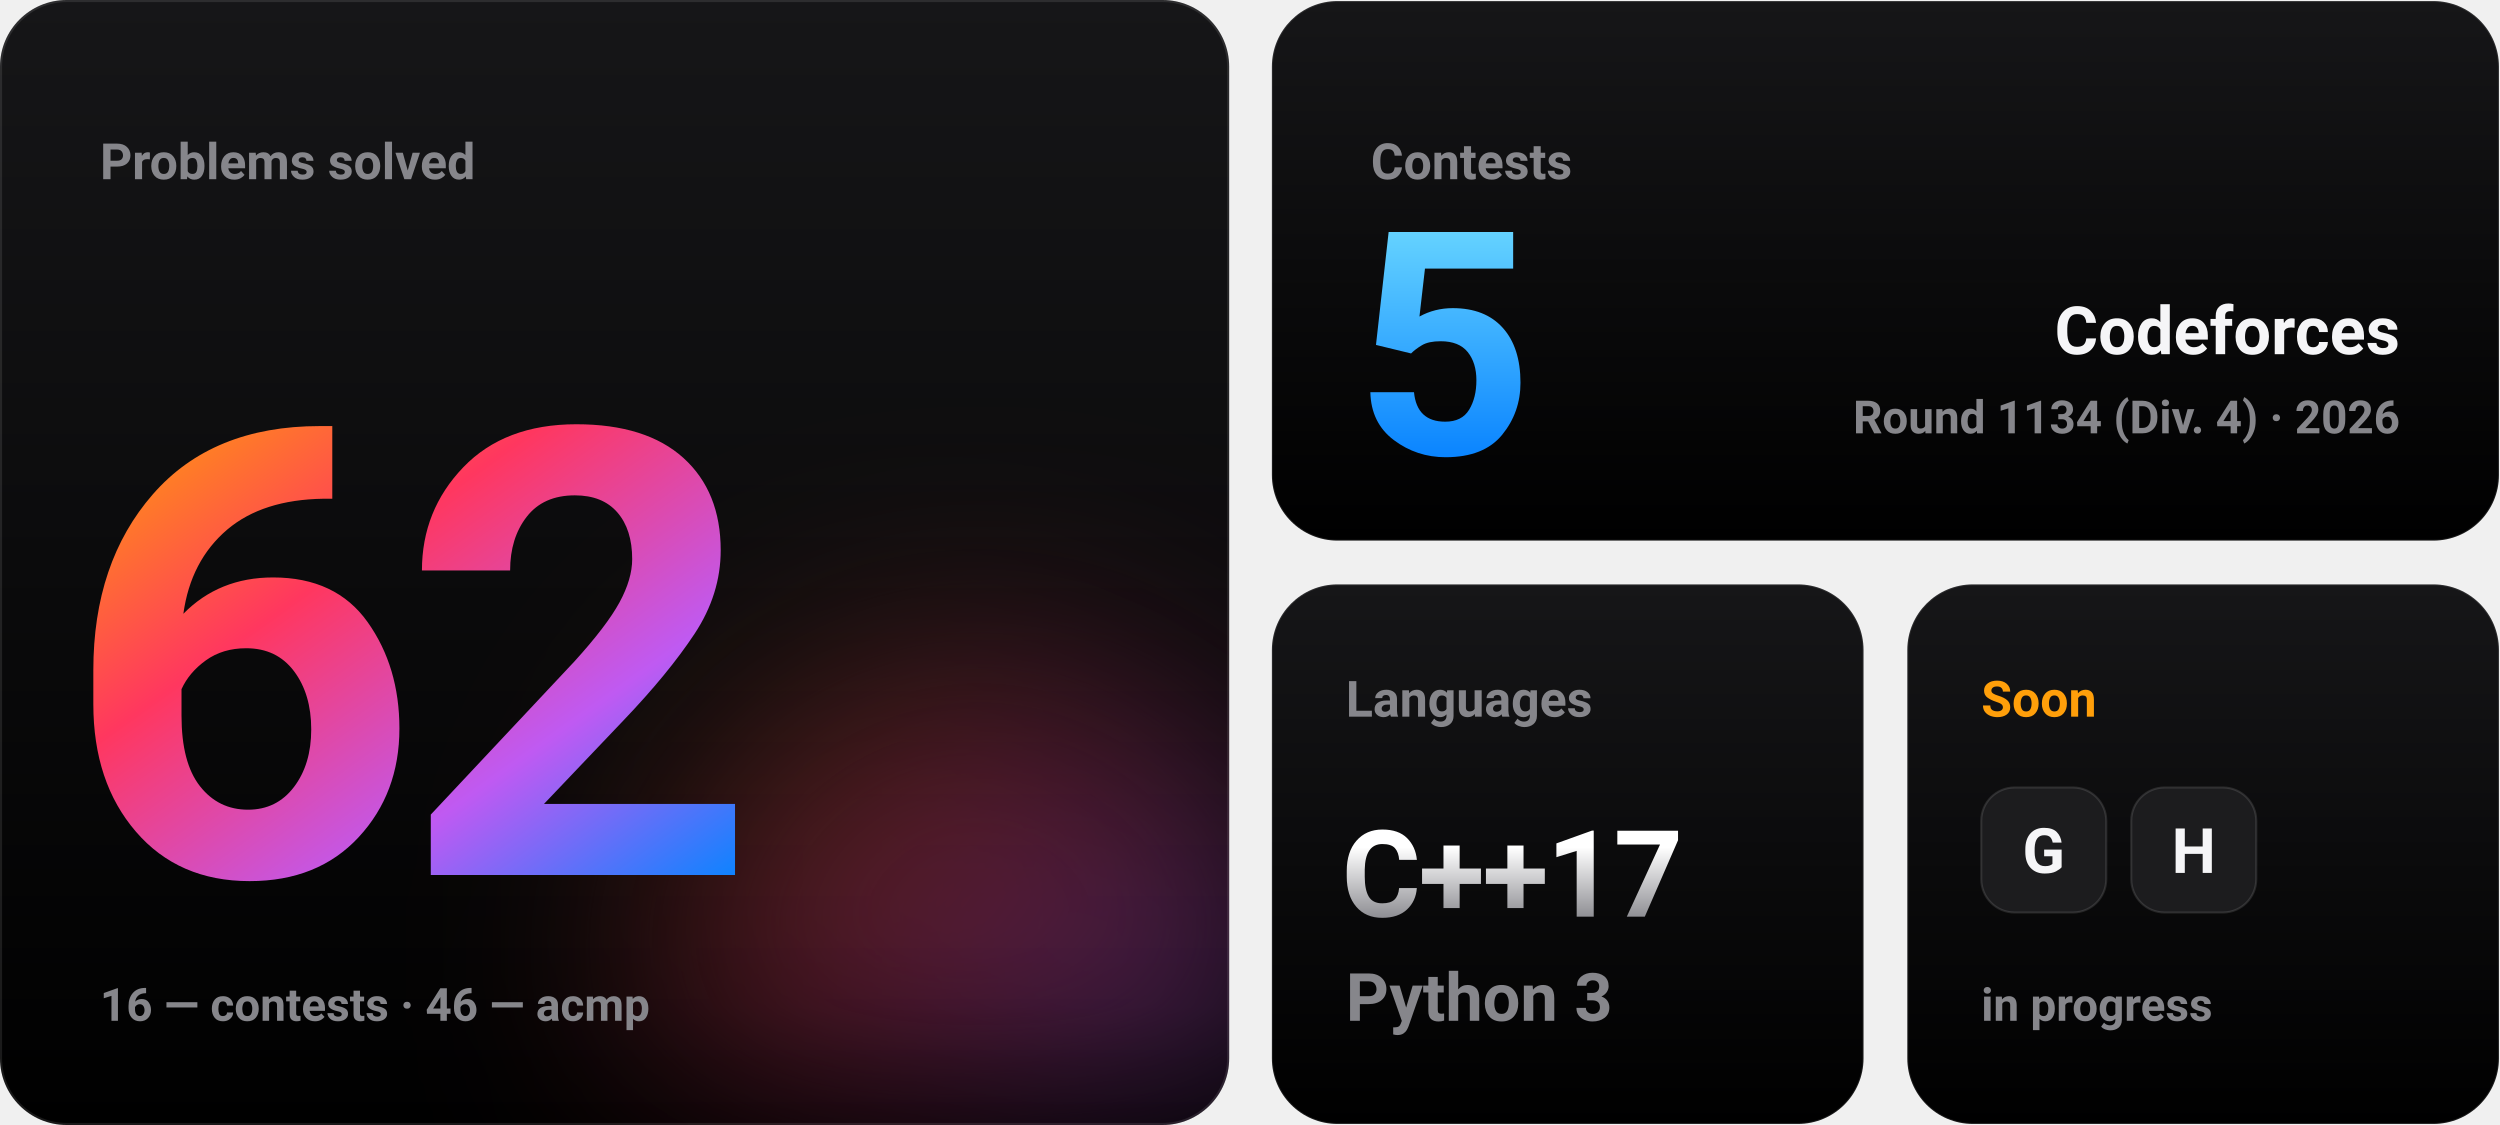
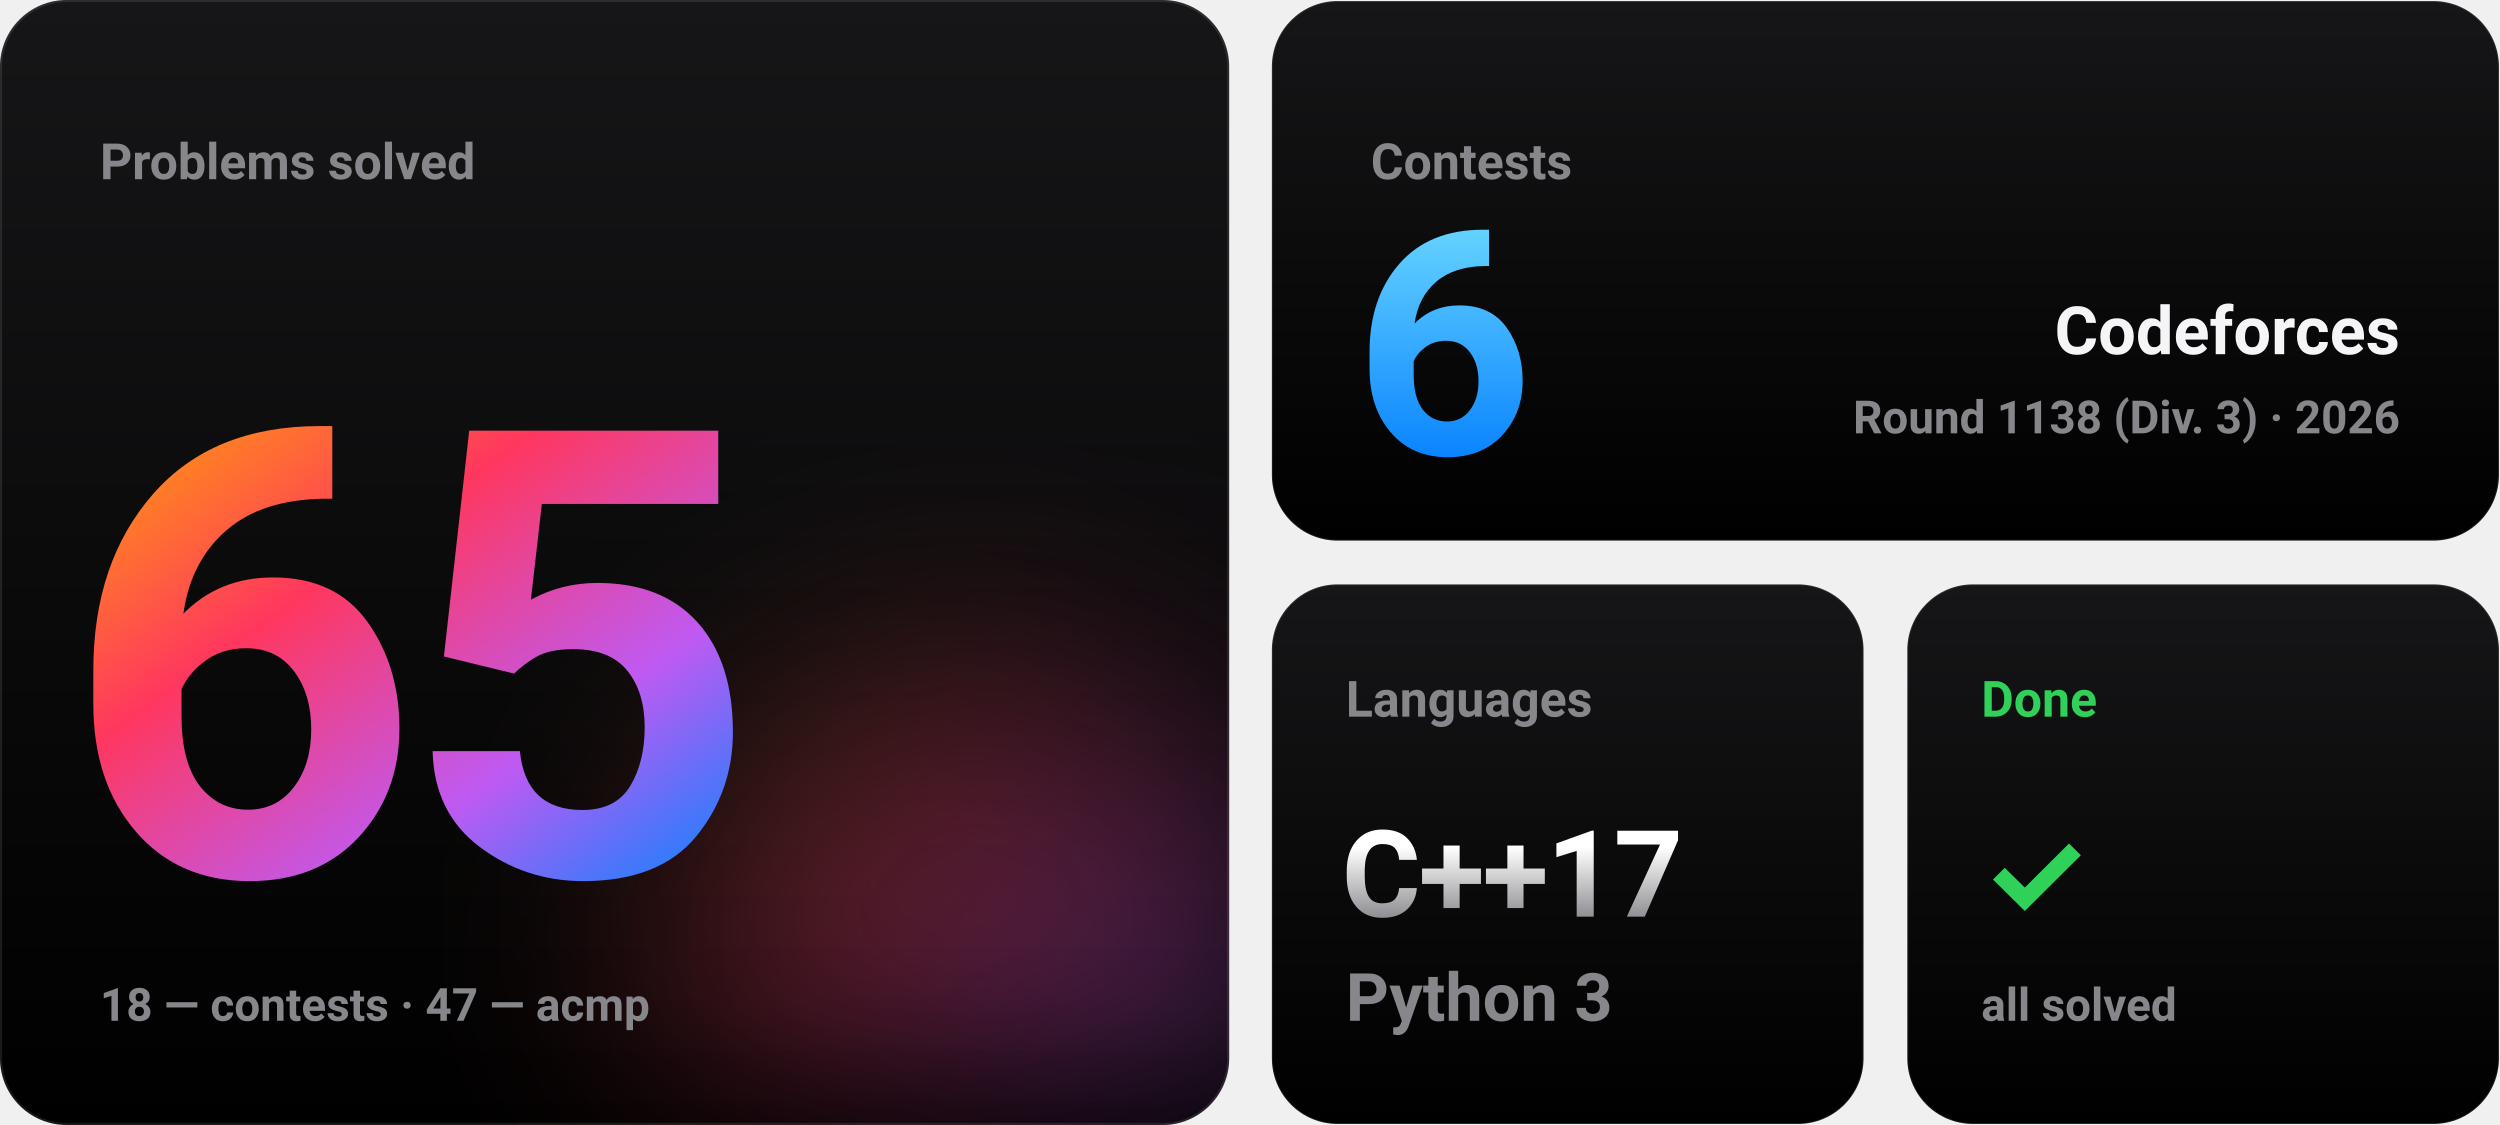
- <svg xmlns="http://www.w3.org/2000/svg" width="1200" height="540" viewBox="0 0 1200 540" role="img" aria-label="Problems solved: 62 (16 from contests, 46 from acmp). Contests: 5. Soon: G, H.">
+ <svg xmlns="http://www.w3.org/2000/svg" width="1200" height="540" viewBox="0 0 1200 540" role="img" aria-label="Problems solved: 65 (18 from contests, 47 from acmp). Contests: 6.">
  <defs>
    <linearGradient id="ai" x1="0" y1="0" x2="1" y2="1">
      <stop offset="0" stop-color="#ff9f0a" />
      <stop offset="0.35" stop-color="#ff375f" />
      <stop offset="0.7" stop-color="#bf5af2" />
      <stop offset="1" stop-color="#0a84ff" />
    </linearGradient>
    <linearGradient id="blue" x1="0" y1="0" x2="0" y2="1">
      <stop offset="0" stop-color="#64d2ff" />
      <stop offset="1" stop-color="#0a84ff" />
    </linearGradient>
    <linearGradient id="titanium" x1="0" y1="0" x2="0" y2="1">
      <stop offset="0.2" stop-color="#ffffff" />
      <stop offset="1" stop-color="#8e8e93" />
    </linearGradient>
    <linearGradient id="tile" x1="0" y1="0" x2="0" y2="1">
      <stop offset="0" stop-color="#161618" />
      <stop offset="1" stop-color="#000000" />
    </linearGradient>
    <filter id="blur" x="-100%" y="-100%" width="300%" height="300%">
      <feGaussianBlur stdDeviation="60" />
    </filter>
    <clipPath id="t1">
      <rect width="590" height="540" rx="32" />
    </clipPath>
  </defs>
  <g font-family="-apple-system, BlinkMacSystemFont, 'SF Pro Display', 'Segoe UI', Roboto, Helvetica, Arial, sans-serif">
    <g font-weight="600">
      <g clip-path="url(#t1)">
        <rect width="590" height="540" fill="url(#tile)" />
        <circle cx="470" cy="470" r="150" fill="url(#ai)" opacity="0.35" filter="url(#blur)">
          <animate attributeName="r" values="120;220;120" dur="5s" repeatCount="indefinite" calcMode="spline" keyTimes="0;0.5;1" keySplines="0.45 0 0.55 1;0.45 0 0.55 1" />
        </circle>
      </g>
      <rect x="0.5" y="0.5" width="589" height="539" rx="31.5" fill="none" stroke="#ffffff" stroke-opacity="0.1" />
      <text x="48" y="86" font-size="24" fill="#86868b">Problems solved</text>
      <g font-size="300" font-weight="700" letter-spacing="-10" fill="url(#ai)">
-         <text x="30" y="420" opacity="0">59<animate attributeName="opacity" values="0;1;0" keyTimes="0;0.000;0.250" calcMode="discrete" dur="0.8s" fill="freeze" />
+         <text x="30" y="420" opacity="0">62<animate attributeName="opacity" values="0;1;0" keyTimes="0;0.000;0.250" calcMode="discrete" dur="0.8s" fill="freeze" />
        </text>
-         <text x="30" y="420" opacity="0">60<animate attributeName="opacity" values="0;1;0" keyTimes="0;0.250;0.500" calcMode="discrete" dur="0.8s" fill="freeze" />
+         <text x="30" y="420" opacity="0">63<animate attributeName="opacity" values="0;1;0" keyTimes="0;0.250;0.500" calcMode="discrete" dur="0.8s" fill="freeze" />
        </text>
-         <text x="30" y="420" opacity="0">61<animate attributeName="opacity" values="0;1;0" keyTimes="0;0.500;0.750" calcMode="discrete" dur="0.8s" fill="freeze" />
+         <text x="30" y="420" opacity="0">64<animate attributeName="opacity" values="0;1;0" keyTimes="0;0.500;0.750" calcMode="discrete" dur="0.8s" fill="freeze" />
        </text>
-         <text x="30" y="420">62<animate attributeName="opacity" values="0;1" keyTimes="0;0.750" calcMode="discrete" dur="0.8s" fill="freeze" />
+         <text x="30" y="420">65<animate attributeName="opacity" values="0;1" keyTimes="0;0.750" calcMode="discrete" dur="0.8s" fill="freeze" />
        </text>
      </g>
-       <text x="48" y="490" font-size="22" fill="#86868b">16 — contests  ·  46 — acmp</text>
+       <text x="48" y="490" font-size="22" fill="#86868b">18 — contests  ·  47 — acmp</text>
      <rect x="610.5" y="0.5" width="589" height="259" rx="31.5" fill="url(#tile)" stroke="#ffffff" stroke-opacity="0.1" />
      <text x="658" y="86" font-size="24" fill="#86868b">Contests</text>
-       <text x="650" y="218" font-size="150" font-weight="700" letter-spacing="-4" fill="url(#blue)">5</text>
+       <text x="650" y="218" font-size="150" font-weight="700" letter-spacing="-4" fill="url(#blue)">6</text>
      <text x="1152" y="170" font-size="32" font-weight="700" fill="#f5f5f7" text-anchor="end">Codeforces</text>
-       <text x="1152" y="208" font-size="22" fill="#86868b" text-anchor="end">Round 1134 (Div. 4) · 2026</text>
+       <text x="1152" y="208" font-size="22" fill="#86868b" text-anchor="end">Round 1138 (Div. 3) · 2026</text>
      <rect x="610.5" y="280.5" width="284" height="259" rx="31.5" fill="url(#tile)" stroke="#ffffff" stroke-opacity="0.1" />
      <text x="646" y="344" font-size="24" fill="#86868b">Languages</text>
      <text x="644" y="440" font-size="58" font-weight="700" letter-spacing="-1" fill="url(#titanium)">C++17</text>
      <text x="646" y="490" font-size="32" fill="#86868b">Python 3</text>
      <rect x="915.5" y="280.5" width="284" height="259" rx="31.5" fill="url(#tile)" stroke="#ffffff" stroke-opacity="0.1" />
-       <text x="951" y="344" font-size="24" fill="#ff9f0a">Soon</text>
-       <rect x="951" y="378" width="60" height="60" rx="16" fill="#1c1c1e" stroke="#ffffff" stroke-opacity="0.12" />
-       <text x="981" y="419" font-size="30" font-weight="700" fill="#f5f5f7" text-anchor="middle">G</text>
-       <rect x="1023" y="378" width="60" height="60" rx="16" fill="#1c1c1e" stroke="#ffffff" stroke-opacity="0.12" />
-       <text x="1053" y="419" font-size="30" font-weight="700" fill="#f5f5f7" text-anchor="middle">H</text>
-       <text x="951" y="490" font-size="22" fill="#86868b">in progress</text>
+       <text x="951" y="344" font-size="24" fill="#30d158">Done</text>
+       <text x="951" y="440" font-size="58" font-weight="700" fill="#30d158">✓</text>
+       <text x="951" y="490" font-size="22" fill="#86868b">all solved</text>
    </g>
  </g>
</svg>
